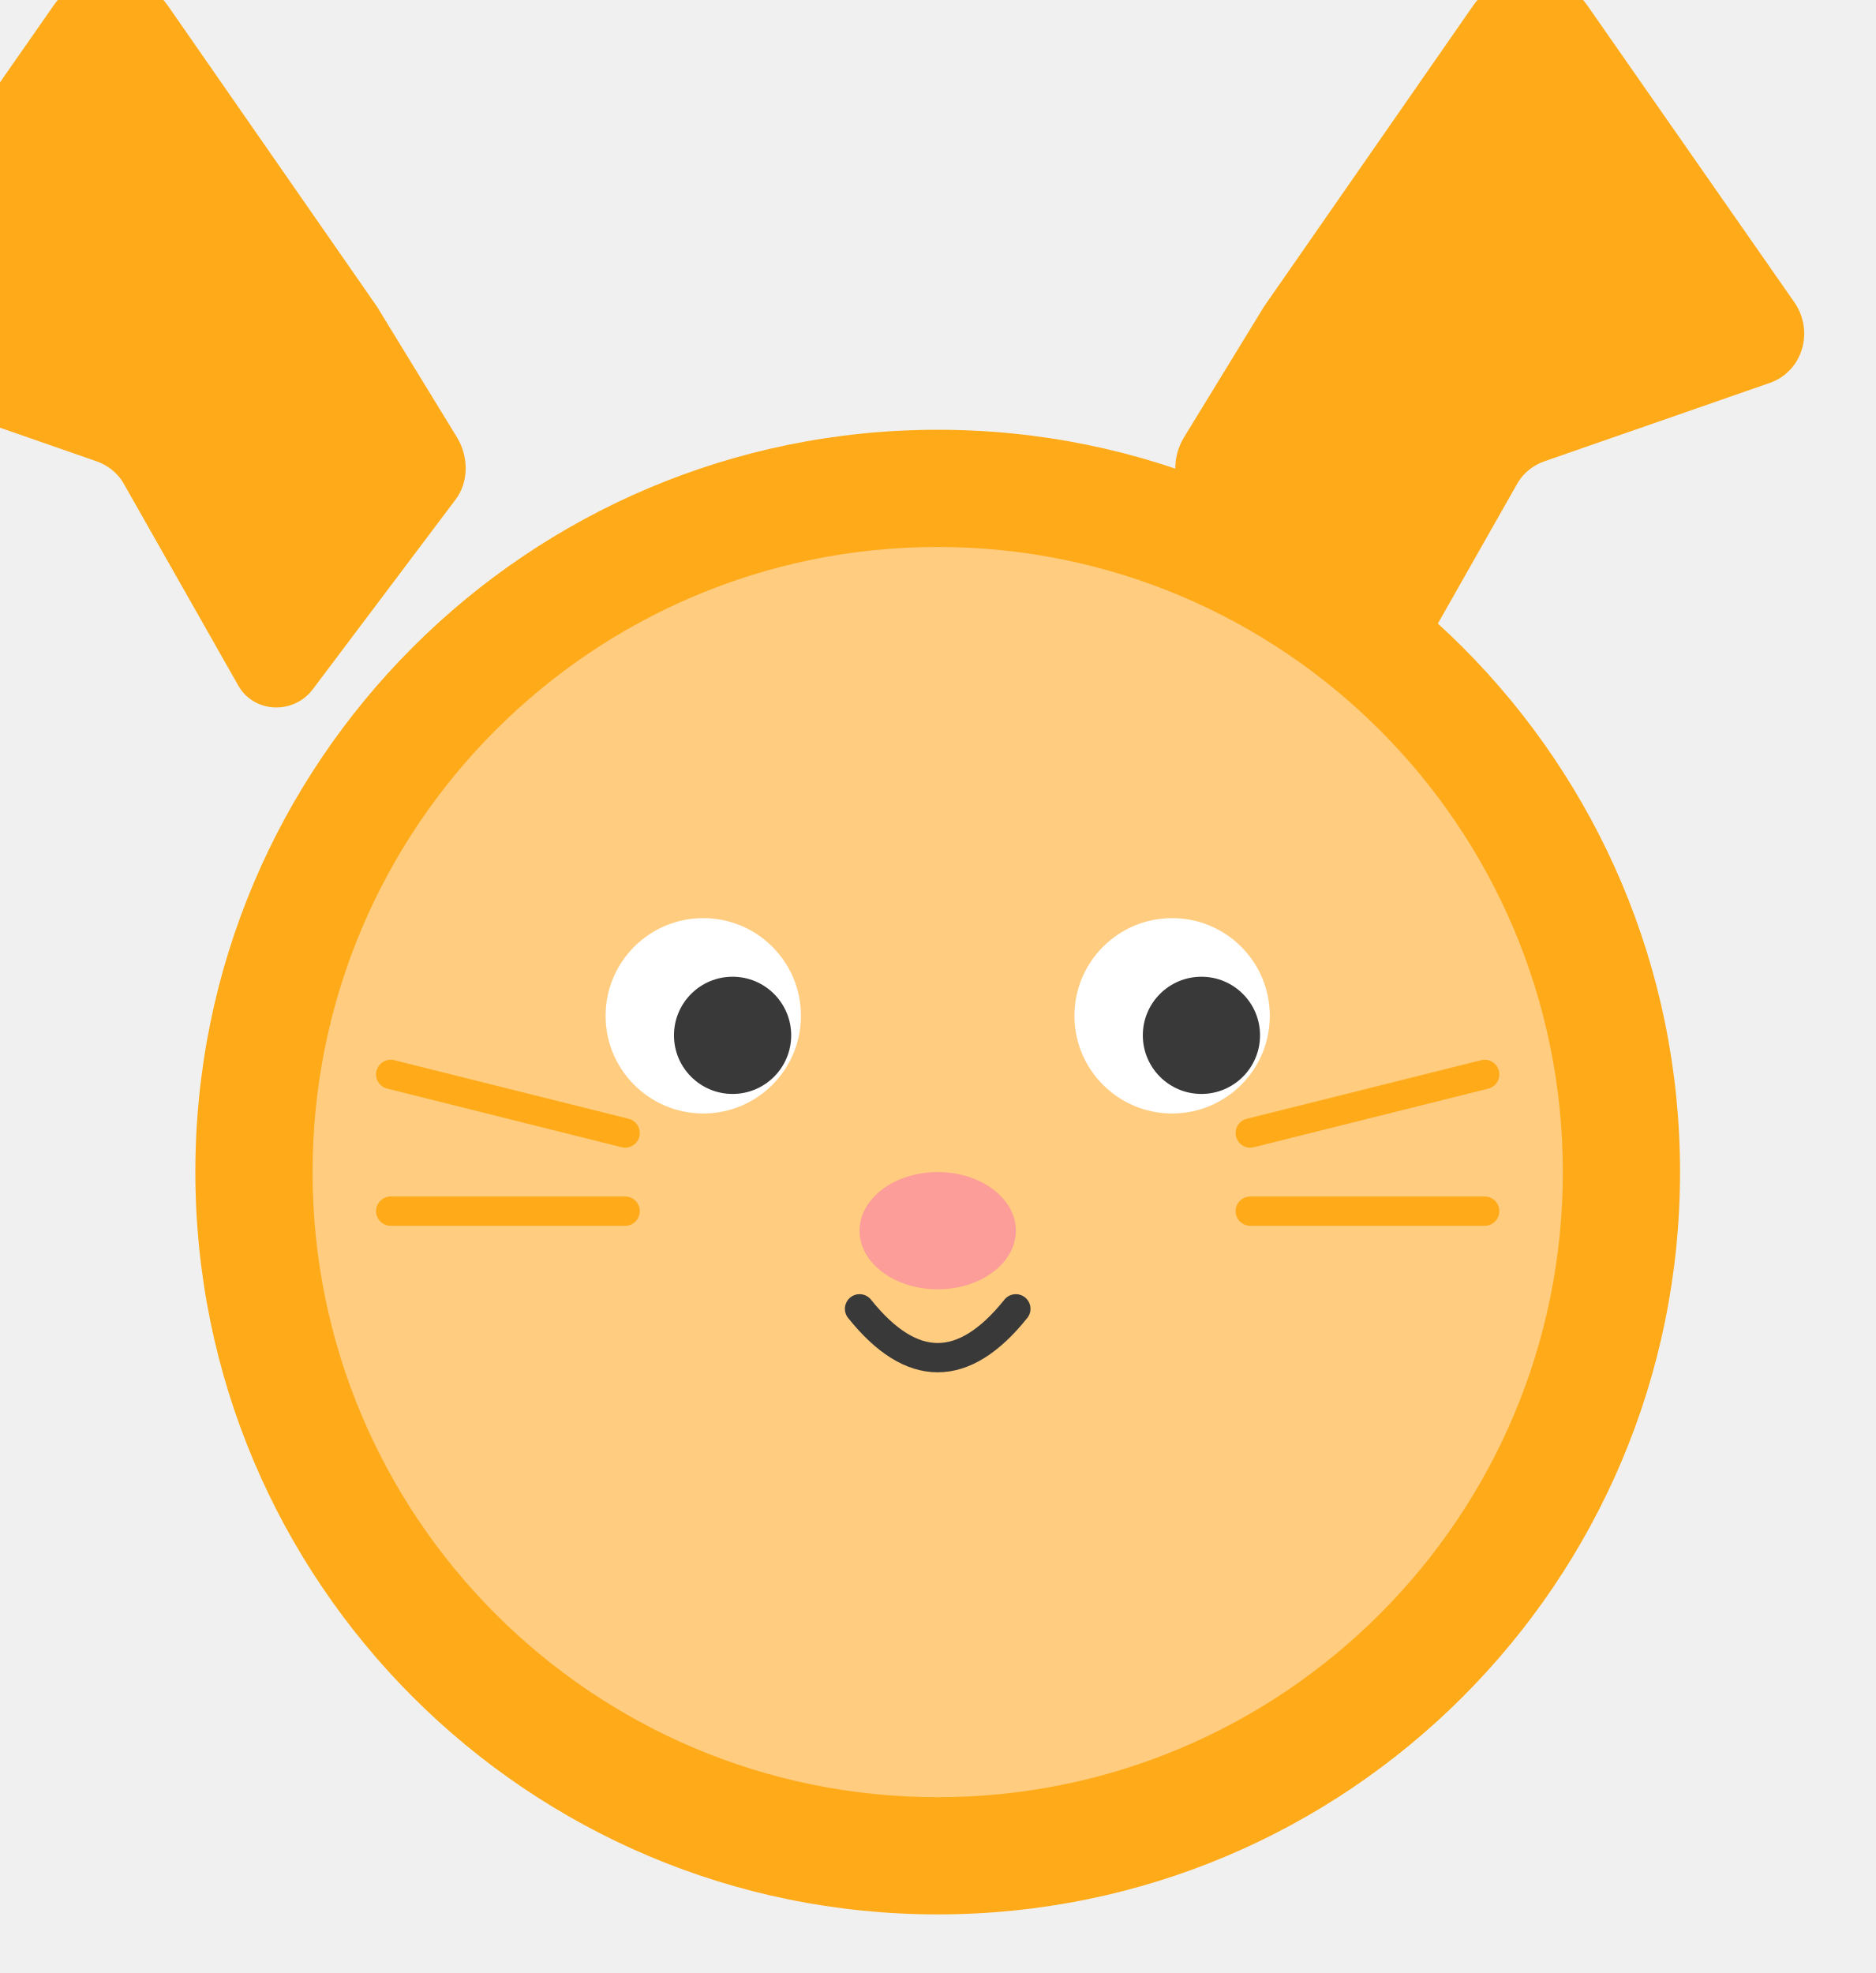
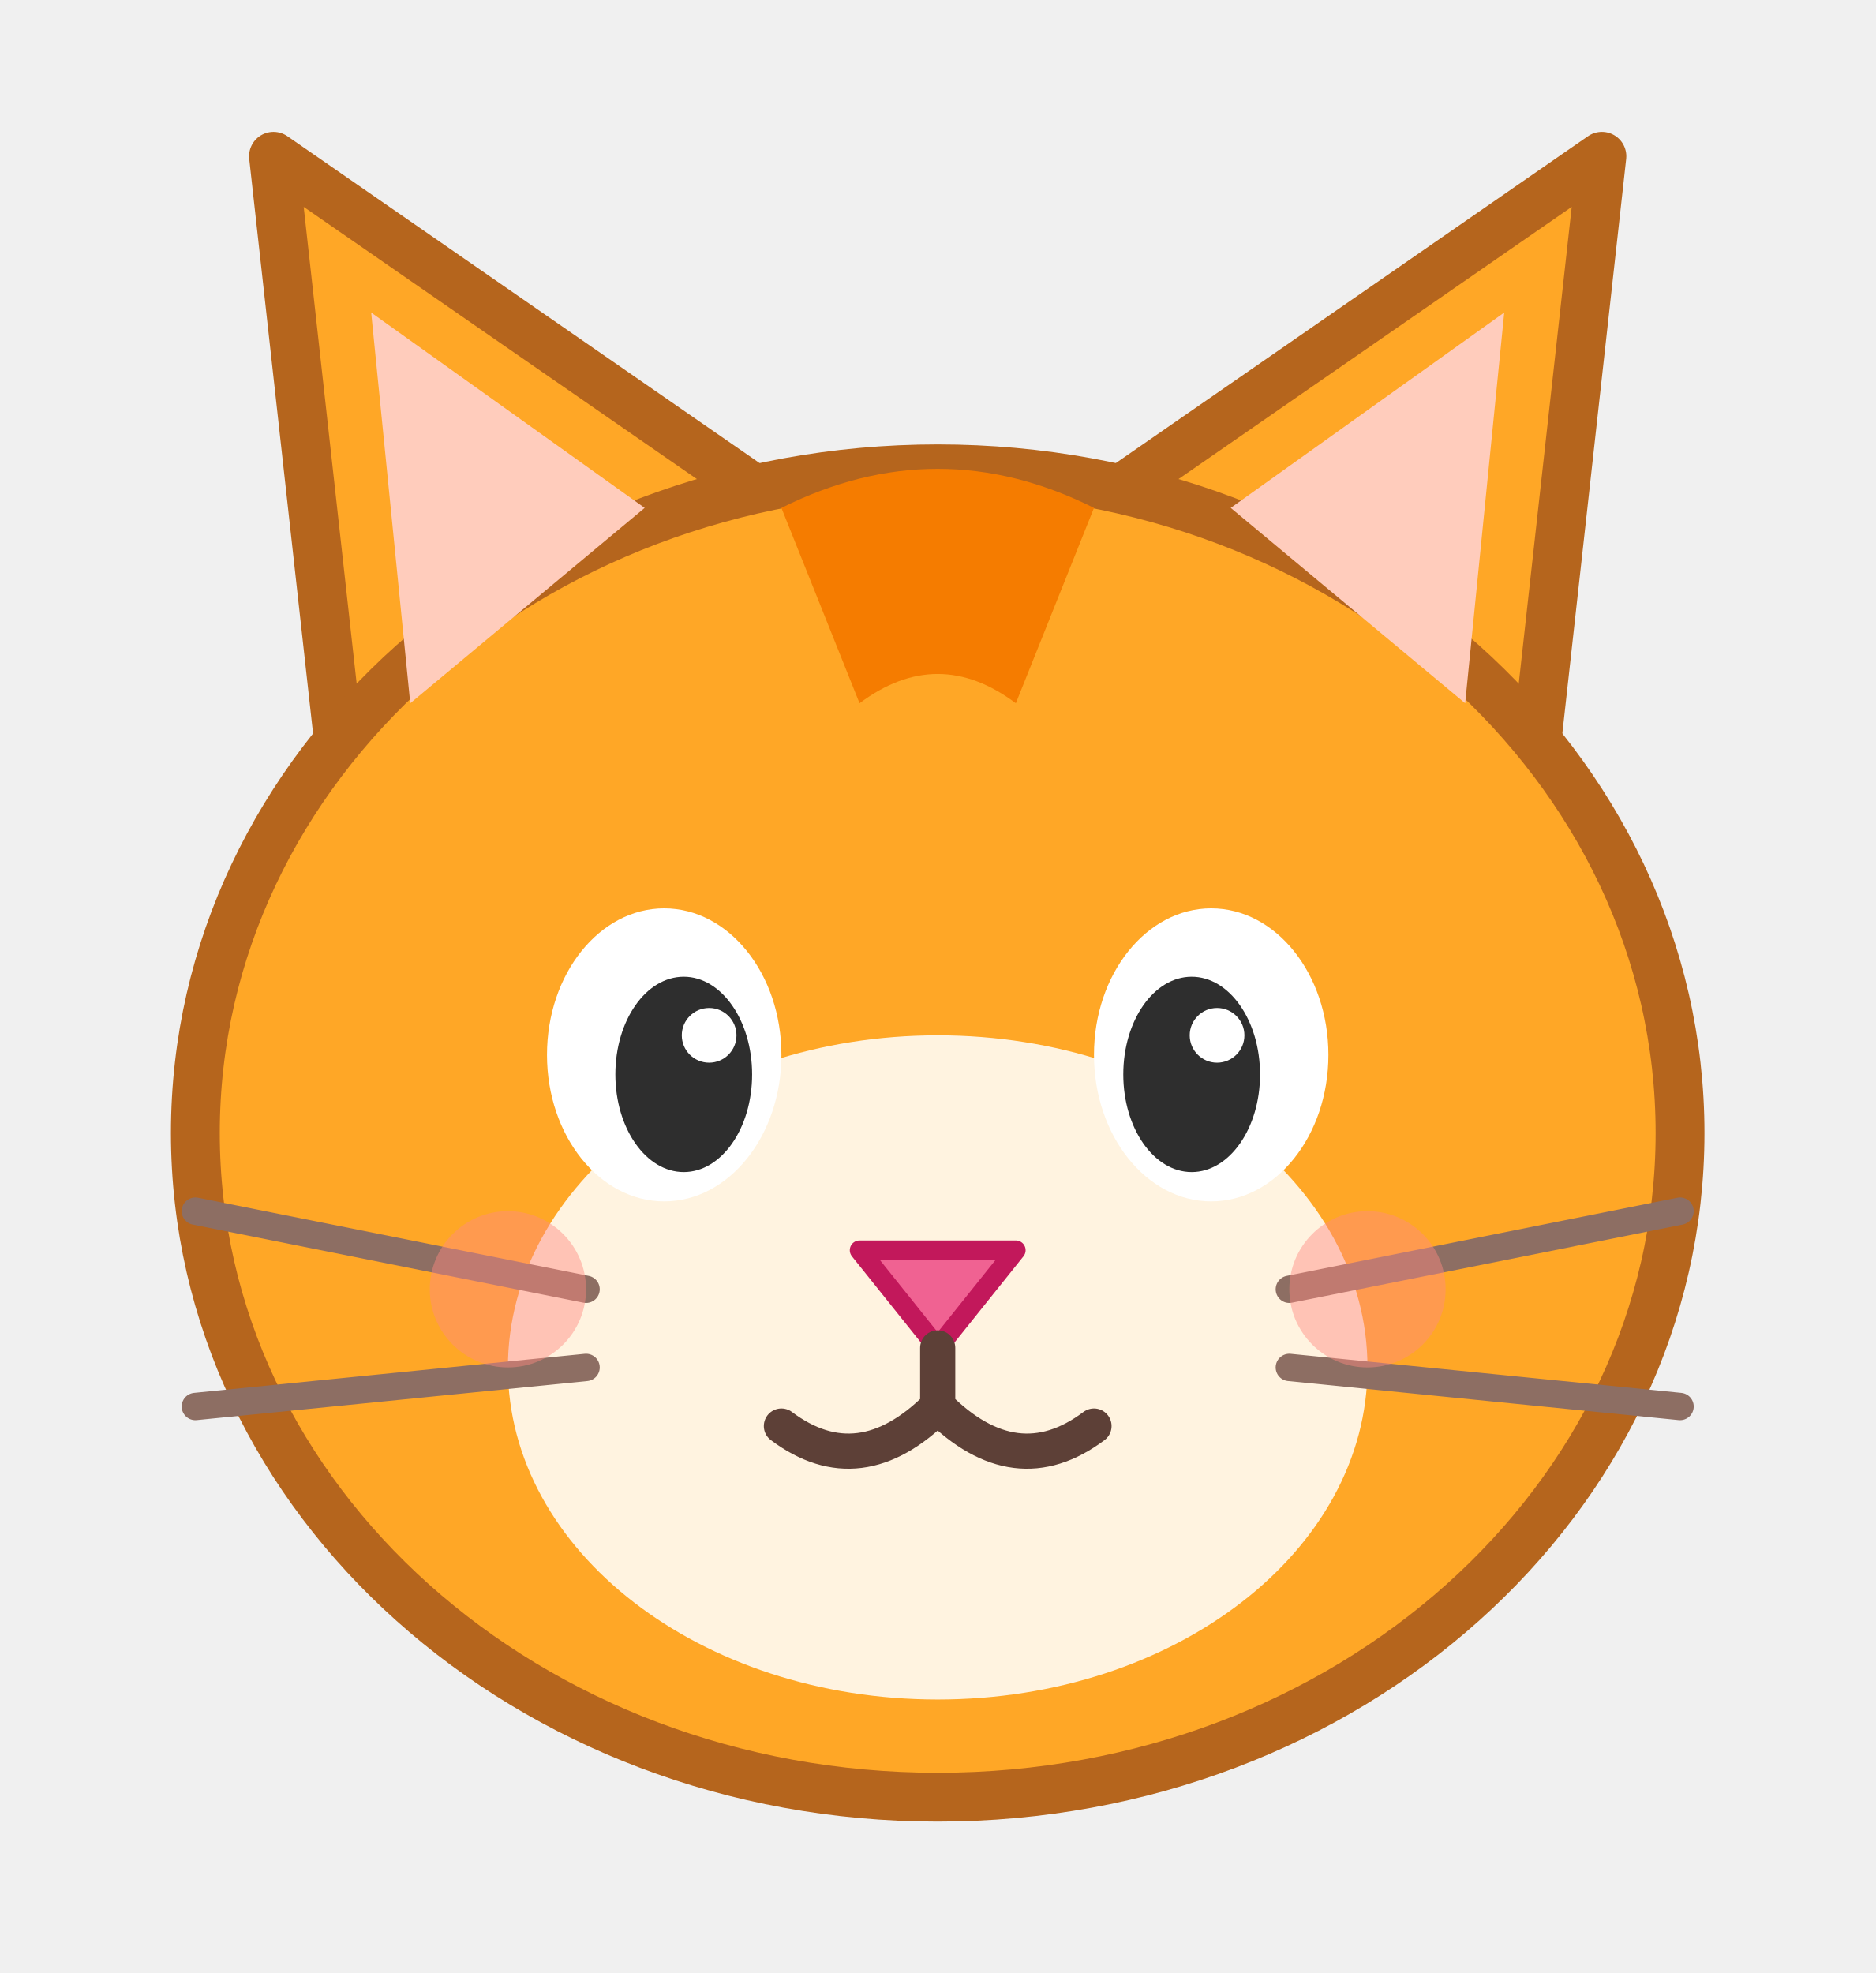
- <svg xmlns="http://www.w3.org/2000/svg" viewBox="0 0 96 101">
-   <g fill="none" fill-rule="evenodd">
-     <g transform="translate(0 0)">
-       <path fill="#FFAB19" d="M19.3 15.7L8.6 0.3c-1.4-2-4.3-2.1-5.8-.1L-7.8 15.4c-1.1 1.5-.5 3.6 1.2 4.2l11.5 4c.6.2 1.1.6 1.4 1.1l5.9 10.4c.8 1.4 2.8 1.5 3.8.2l7.3-9.7c.7-.9.7-2.2.1-3.2l-4.1-6.7z" />
-       <path fill="#FFAB19" d="M64.7 15.7l10.7-15.4c1.4-2 4.3-2.1 5.8-.1l10.6 15.2c1.1 1.5.5 3.6-1.2 4.2l-11.5 4c-.6.2-1.1.6-1.4 1.1l-5.9 10.4c-.8 1.4-2.8 1.5-3.8.2l-7.3-9.7c-.7-.9-.7-2.2-.1-3.2l4.1-6.7z" />
-       <ellipse cx="48" cy="60" rx="38" ry="38" fill="#FFAB19" />
-       <ellipse cx="48" cy="60" rx="32" ry="32" fill="#FFCC80" />
-       <circle cx="36" cy="52" r="5" fill="#FFF" />
-       <circle cx="60" cy="52" r="5" fill="#FFF" />
-       <circle cx="37.5" cy="53" r="3" fill="#393939" />
-       <circle cx="61.5" cy="53" r="3" fill="#393939" />
-       <ellipse cx="48" cy="63" rx="4" ry="3" fill="#FC9D9A" />
-       <path stroke="#393939" stroke-width="1.5" stroke-linecap="round" d="M44 67 Q48 72 52 67" />
-       <line x1="20" y1="55" x2="32" y2="58" stroke="#FFAB19" stroke-width="1.5" stroke-linecap="round" />
-       <line x1="20" y1="62" x2="32" y2="62" stroke="#FFAB19" stroke-width="1.5" stroke-linecap="round" />
-       <line x1="64" y1="58" x2="76" y2="55" stroke="#FFAB19" stroke-width="1.5" stroke-linecap="round" />
-       <line x1="64" y1="62" x2="76" y2="62" stroke="#FFAB19" stroke-width="1.5" stroke-linecap="round" />
-     </g>
+ <svg xmlns="http://www.w3.org/2000/svg" viewBox="0 0 96 101" width="96" height="101">
+   <g stroke="#B5651D" stroke-width="2.5" stroke-linejoin="round" stroke-linecap="round">
+     <path d="M18 44 L14 8 L40 26 Z" fill="#FFA726" />
+     <path d="M78 44 L82 8 L56 26 Z" fill="#FFA726" />
+     <ellipse cx="48" cy="58" rx="38" ry="34" fill="#FFA726" />
  </g>
+   <path d="M21 36 L19 16 L33 26 Z M75 36 L77 16 L63 26 Z" fill="#FFCCBC" />
+   <path d="M40 26 Q48 22 56 26 L52 36 Q48 33 44 36 Z" fill="#F57C00" />
+   <ellipse cx="48" cy="70" rx="22" ry="17" fill="#FFF3E0" />
+   <ellipse cx="34" cy="54" rx="6" ry="7.5" fill="#FFF" />
+   <ellipse cx="62" cy="54" rx="6" ry="7.5" fill="#FFF" />
+   <ellipse cx="35" cy="55" rx="3.5" ry="5" fill="#2E2E2E" />
+   <ellipse cx="61" cy="55" rx="3.5" ry="5" fill="#2E2E2E" />
+   <circle cx="36.3" cy="53" r="1.4" fill="#FFF" />
+   <circle cx="62.3" cy="53" r="1.4" fill="#FFF" />
+   <path d="M44 64 L52 64 L48 69 Z" fill="#F06292" stroke="#C2185B" stroke-width="1" stroke-linejoin="round" />
+   <path d="M48 69 L48 72 M48 72 Q44 76 40 73 M48 72 Q52 76 56 73" fill="none" stroke="#5D4037" stroke-width="1.8" stroke-linecap="round" />
+   <g stroke="#8D6E63" stroke-width="1.4" stroke-linecap="round">
+     <path d="M30 66 L10 62 M30 70 L10 72" />
+     <path d="M66 66 L86 62 M66 70 L86 72" />
+   </g>
+   <circle cx="26" cy="66" r="4" fill="#FF8A80" opacity="0.45" />
+   <circle cx="70" cy="66" r="4" fill="#FF8A80" opacity="0.45" />
</svg>
